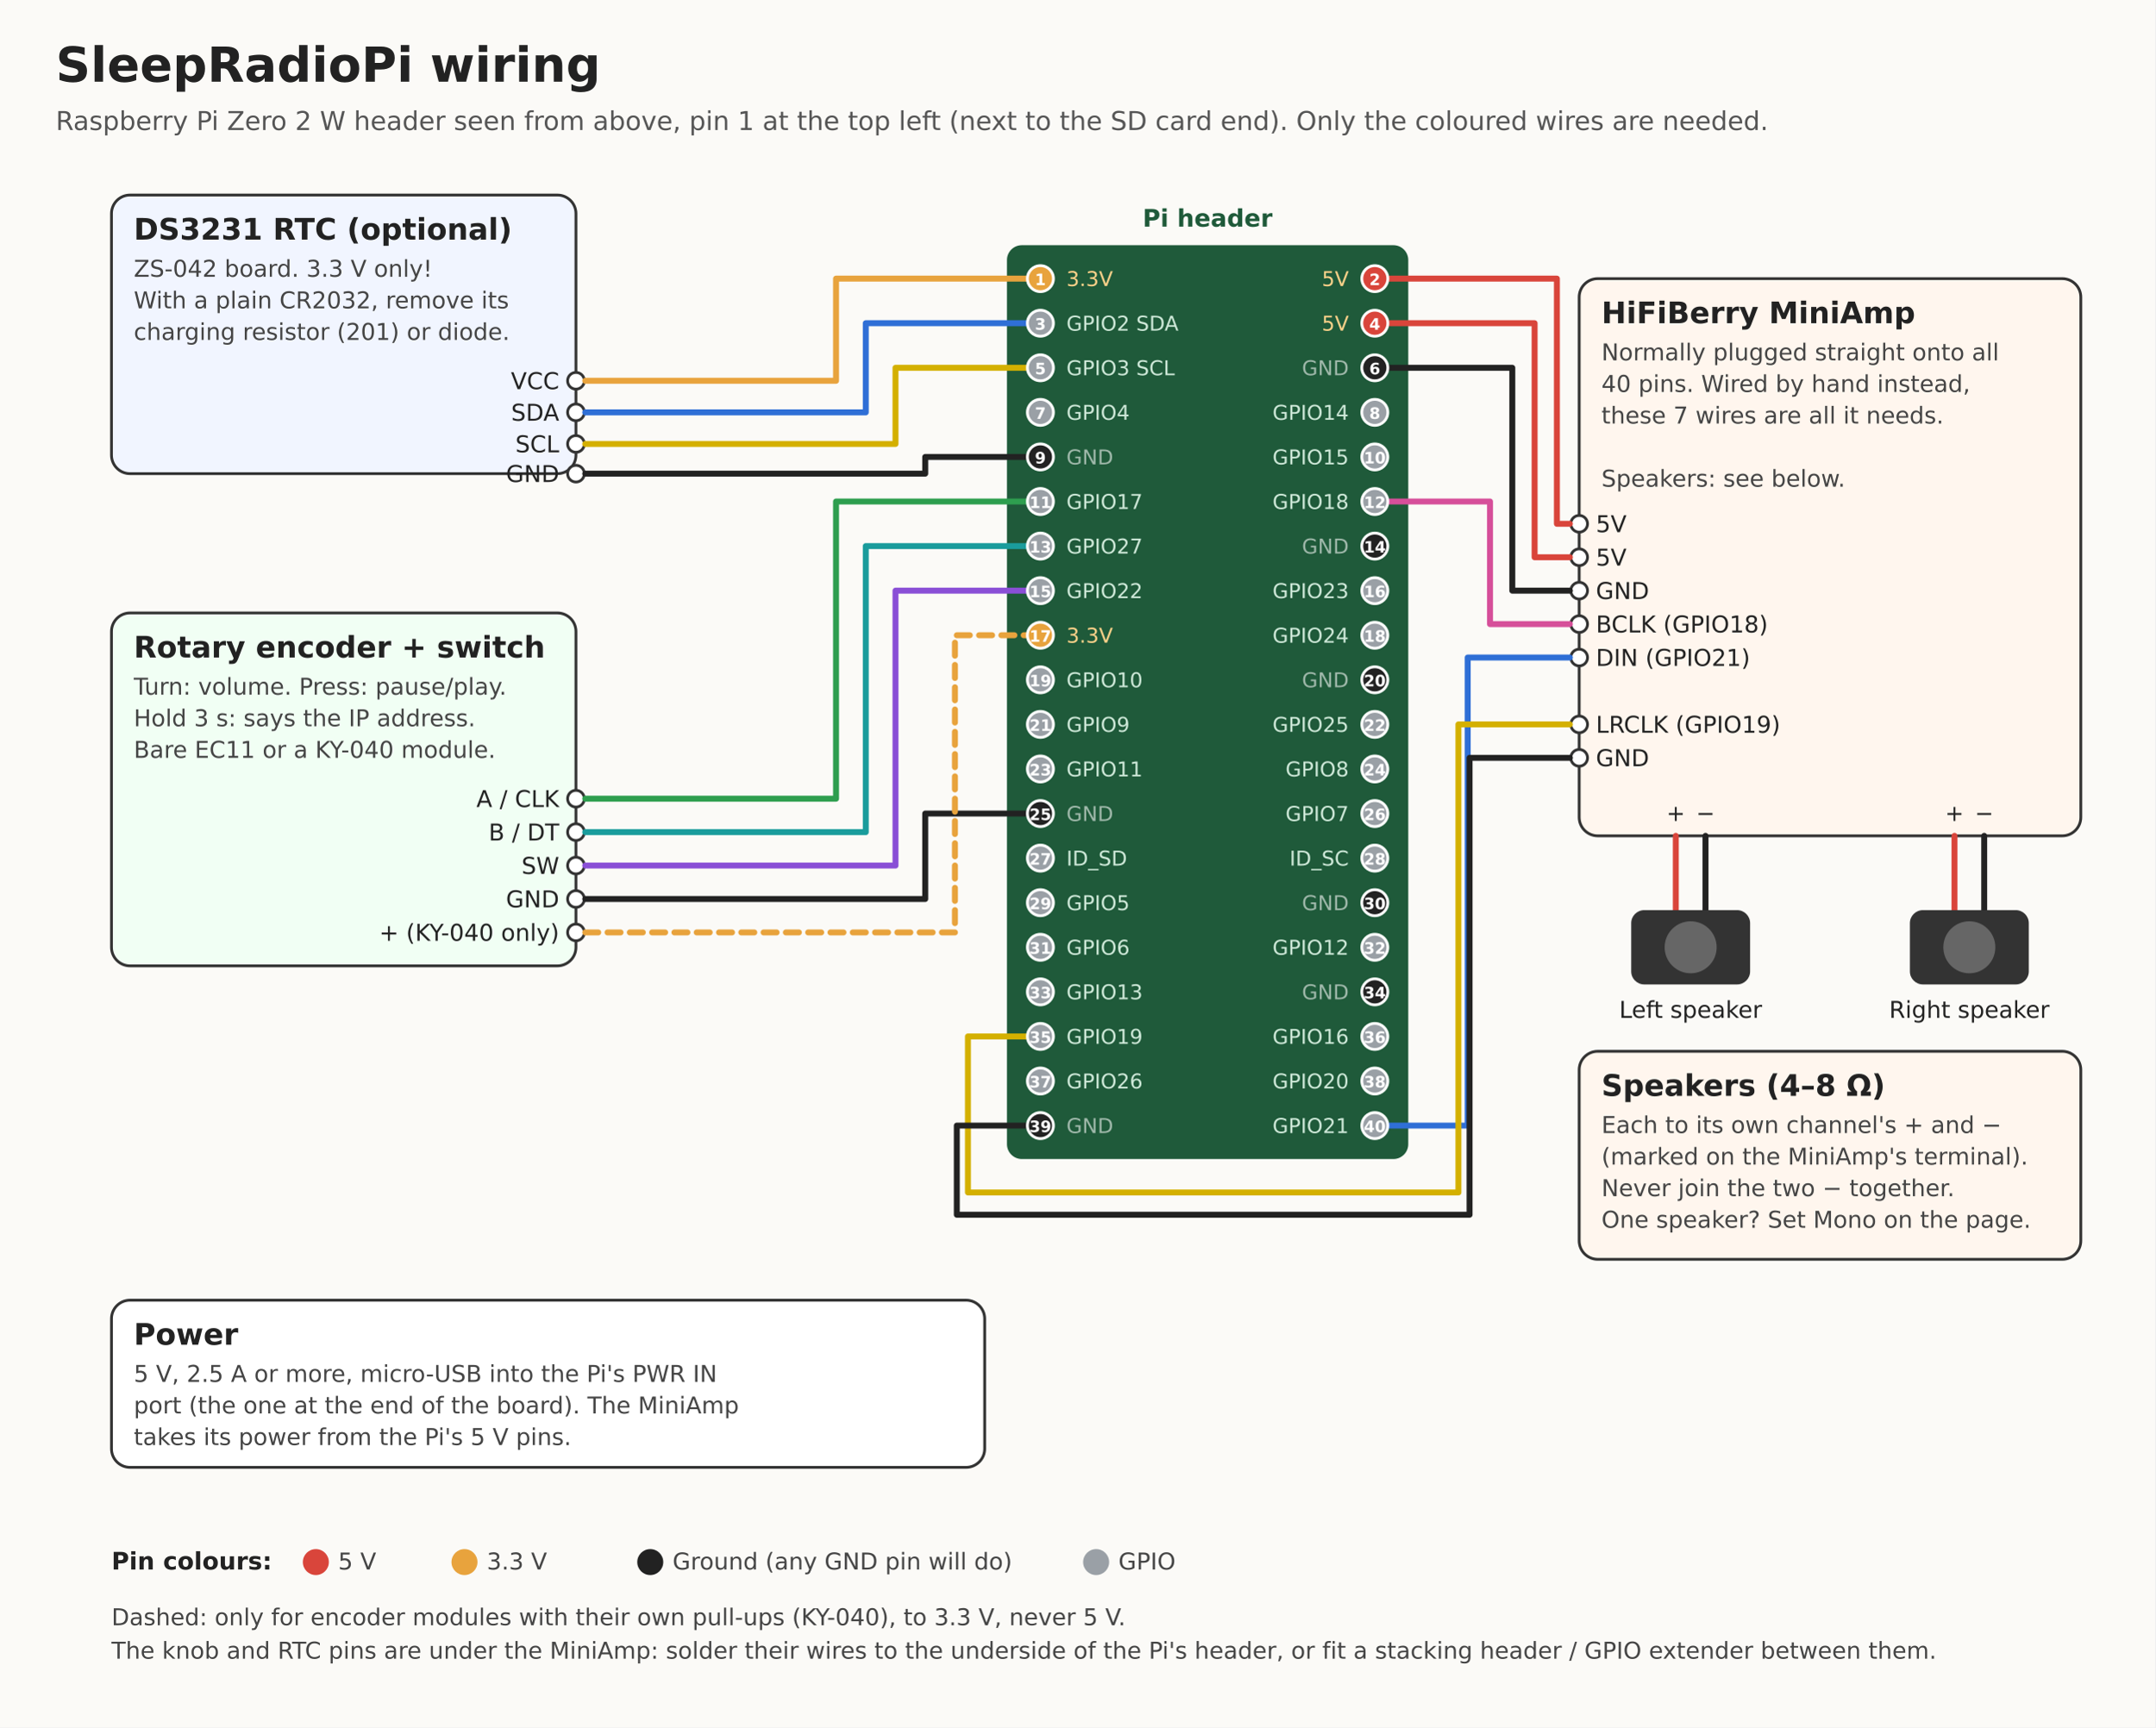
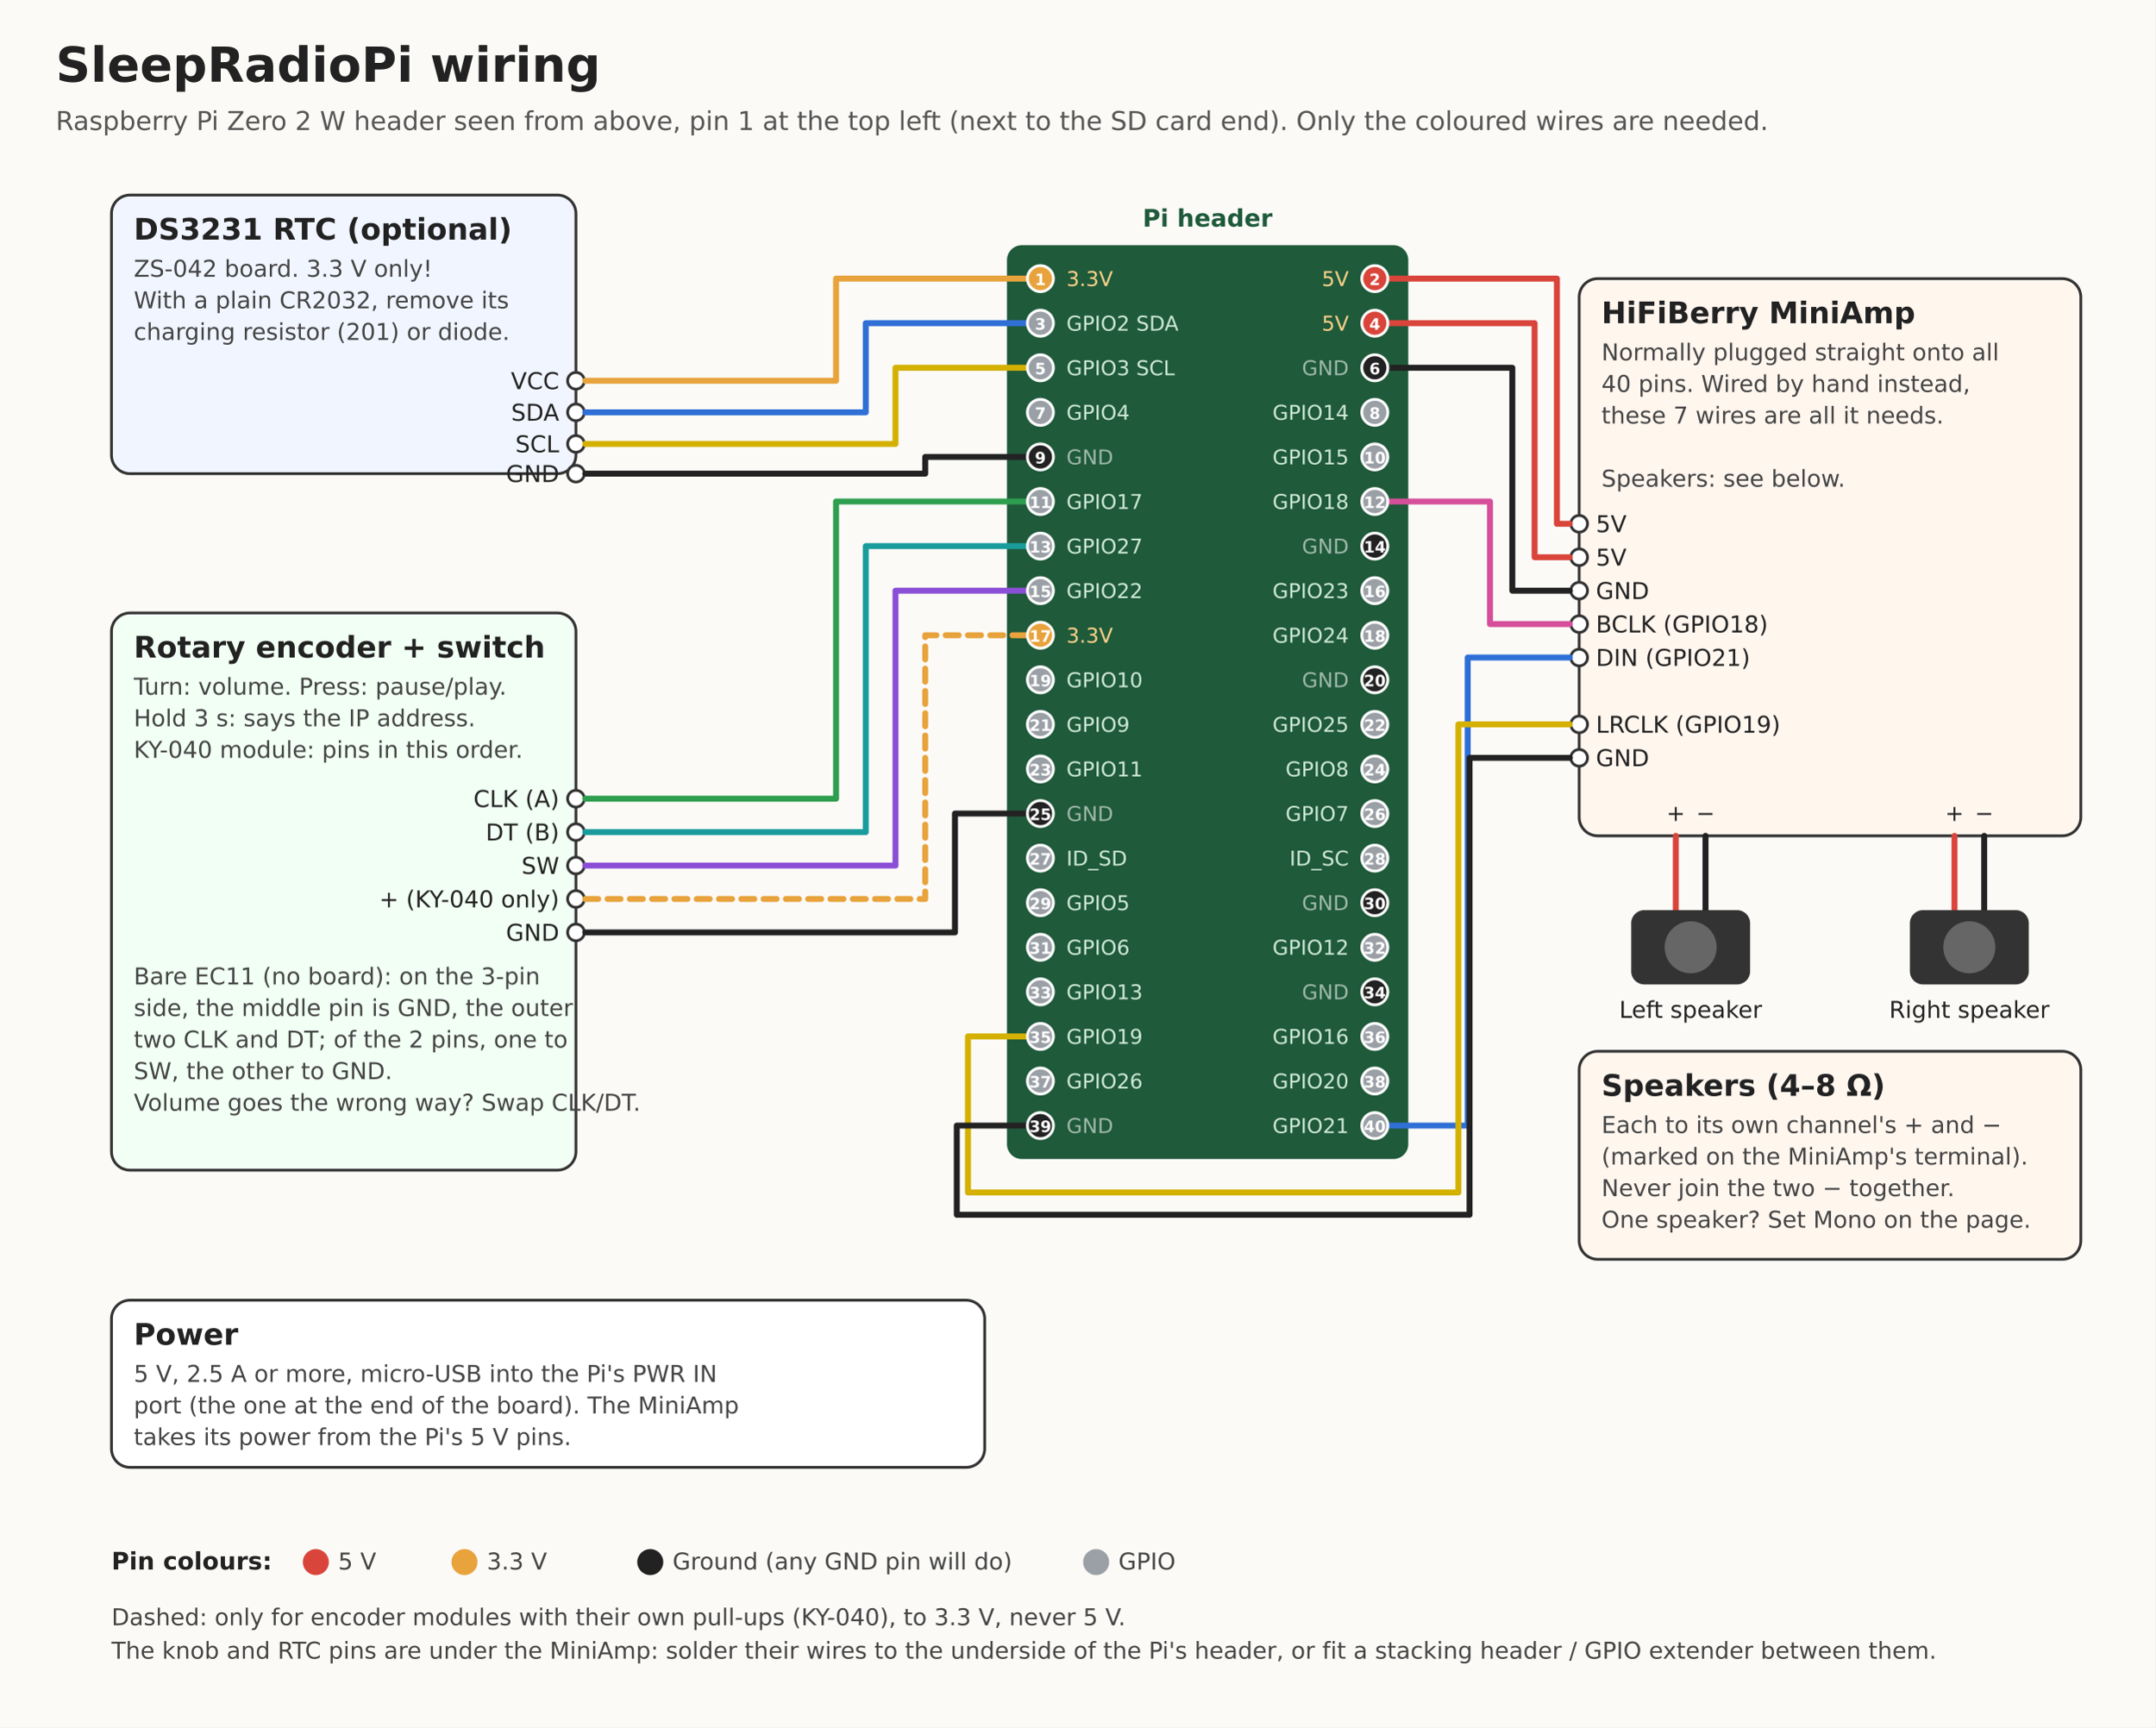
<svg xmlns="http://www.w3.org/2000/svg" viewBox="0 0 1160 930" width="1160" height="930" font-family="DejaVu Sans, Liberation Sans, Arial, sans-serif">
  <rect width="1160" height="930" fill="#fbfaf7" />
  <text x="30" y="44" font-size="26" font-weight="bold" fill="#222">SleepRadioPi wiring</text>
  <text x="30" y="70" font-size="14" fill="#555">Raspberry Pi Zero 2 W header seen from above, pin 1 at the top left (next to the SD card end). Only the coloured wires are needed.</text>
  <rect x="542" y="132" width="216" height="492" rx="8" fill="#1f5a3a" />
  <text x="650.0" y="122" font-size="13" fill="#1f5a3a" text-anchor="middle" font-weight="bold">Pi header</text>
  <rect x="60" y="105" width="250" height="150" rx="10" fill="#f1f5ff" stroke="#333" stroke-width="1.5" />
  <text x="72" y="129" font-size="16" font-weight="bold" fill="#222">DS3231 RTC (optional)</text>
  <text x="72" y="149" font-size="12.5" fill="#444">ZS-042 board. 3.3 V only!</text>
  <text x="72" y="166" font-size="12.5" fill="#444">With a plain CR2032, remove its</text>
  <text x="72" y="183" font-size="12.5" fill="#444">charging resistor (201) or diode.</text>
-   <rect x="60" y="330" width="250" height="190" rx="10" fill="#f1fff4" stroke="#333" stroke-width="1.5" />
+   <rect x="60" y="330" width="250" height="300" rx="10" fill="#f1fff4" stroke="#333" stroke-width="1.5" />
  <text x="72" y="354" font-size="16" font-weight="bold" fill="#222">Rotary encoder + switch</text>
  <text x="72" y="374" font-size="12.5" fill="#444">Turn: volume. Press: pause/play.</text>
  <text x="72" y="391" font-size="12.5" fill="#444">Hold 3 s: says the IP address.</text>
-   <text x="72" y="408" font-size="12.5" fill="#444">Bare EC11 or a KY-040 module.</text>
+   <text x="72" y="408" font-size="12.5" fill="#444">KY-040 module: pins in this order.</text>
+   <text x="72" y="530" font-size="12.5" fill="#444">Bare EC11 (no board): on the 3-pin</text>
+   <text x="72" y="547" font-size="12.5" fill="#444">side, the middle pin is GND, the outer</text>
+   <text x="72" y="564" font-size="12.5" fill="#444">two CLK and DT; of the 2 pins, one to</text>
+   <text x="72" y="581" font-size="12.5" fill="#444">SW, the other to GND.</text>
+   <text x="72" y="598" font-size="12.5" fill="#444">Volume goes the wrong way? Swap CLK/DT.</text>
  <rect x="850" y="150" width="270" height="300" rx="10" fill="#fff6ee" stroke="#333" stroke-width="1.5" />
  <text x="862" y="174" font-size="16" font-weight="bold" fill="#222">HiFiBerry MiniAmp</text>
  <text x="862" y="194" font-size="12.5" fill="#444">Normally plugged straight onto all</text>
  <text x="862" y="211" font-size="12.5" fill="#444">40 pins. Wired by hand instead,</text>
  <text x="862" y="228" font-size="12.5" fill="#444">these 7 wires are all it needs.</text>
  <text x="862" y="245" font-size="12.5" fill="#444" />
  <text x="862" y="262" font-size="12.5" fill="#444">Speakers: see below.</text>
  <circle cx="310" cy="205" r="4.5" fill="#fff" stroke="#333" stroke-width="1.5" />
  <text x="301" y="209.5" font-size="12.5" fill="#222" text-anchor="end">VCC</text>
  <circle cx="310" cy="222" r="4.5" fill="#fff" stroke="#333" stroke-width="1.5" />
  <text x="301" y="226.5" font-size="12.5" fill="#222" text-anchor="end">SDA</text>
  <circle cx="310" cy="239" r="4.5" fill="#fff" stroke="#333" stroke-width="1.5" />
  <text x="301" y="243.5" font-size="12.5" fill="#222" text-anchor="end">SCL</text>
  <circle cx="310" cy="255" r="4.5" fill="#fff" stroke="#333" stroke-width="1.5" />
  <text x="301" y="259.5" font-size="12.5" fill="#222" text-anchor="end">GND</text>
  <circle cx="310" cy="430" r="4.5" fill="#fff" stroke="#333" stroke-width="1.5" />
-   <text x="301" y="434.5" font-size="12.5" fill="#222" text-anchor="end">A / CLK</text>
+   <text x="301" y="434.5" font-size="12.5" fill="#222" text-anchor="end">CLK (A)</text>
  <circle cx="310" cy="448" r="4.5" fill="#fff" stroke="#333" stroke-width="1.5" />
-   <text x="301" y="452.5" font-size="12.5" fill="#222" text-anchor="end">B / DT</text>
+   <text x="301" y="452.5" font-size="12.5" fill="#222" text-anchor="end">DT (B)</text>
  <circle cx="310" cy="466" r="4.5" fill="#fff" stroke="#333" stroke-width="1.5" />
  <text x="301" y="470.5" font-size="12.5" fill="#222" text-anchor="end">SW</text>
  <circle cx="310" cy="484" r="4.5" fill="#fff" stroke="#333" stroke-width="1.5" />
-   <text x="301" y="488.5" font-size="12.5" fill="#222" text-anchor="end">GND</text>
+   <text x="301" y="488.5" font-size="12.5" fill="#222" text-anchor="end">+ (KY-040 only)</text>
  <circle cx="310" cy="502" r="4.5" fill="#fff" stroke="#333" stroke-width="1.5" />
-   <text x="301" y="506.5" font-size="12.5" fill="#222" text-anchor="end">+ (KY-040 only)</text>
+   <text x="301" y="506.5" font-size="12.5" fill="#222" text-anchor="end">GND</text>
  <circle cx="850" cy="282" r="4.5" fill="#fff" stroke="#333" stroke-width="1.5" />
  <text x="859" y="286.5" font-size="12.5" fill="#222" text-anchor="start">5V</text>
  <circle cx="850" cy="300" r="4.5" fill="#fff" stroke="#333" stroke-width="1.5" />
  <text x="859" y="304.5" font-size="12.5" fill="#222" text-anchor="start">5V</text>
  <circle cx="850" cy="318" r="4.5" fill="#fff" stroke="#333" stroke-width="1.5" />
  <text x="859" y="322.5" font-size="12.5" fill="#222" text-anchor="start">GND</text>
  <circle cx="850" cy="336" r="4.5" fill="#fff" stroke="#333" stroke-width="1.5" />
  <text x="859" y="340.5" font-size="12.5" fill="#222" text-anchor="start">BCLK (GPIO18)</text>
  <circle cx="850" cy="354" r="4.5" fill="#fff" stroke="#333" stroke-width="1.5" />
  <text x="859" y="358.5" font-size="12.5" fill="#222" text-anchor="start">DIN (GPIO21)</text>
  <circle cx="850" cy="390" r="4.5" fill="#fff" stroke="#333" stroke-width="1.5" />
  <text x="859" y="394.5" font-size="12.5" fill="#222" text-anchor="start">LRCLK (GPIO19)</text>
  <circle cx="850" cy="408" r="4.5" fill="#fff" stroke="#333" stroke-width="1.5" />
  <text x="859" y="412.5" font-size="12.5" fill="#222" text-anchor="start">GND</text>
  <path d="M315.0,205.0 L450.0,205.0 L450.0,150.0 L560.0,150.0" fill="none" stroke="#e8a33d" stroke-width="3.2" stroke-linecap="round" stroke-linejoin="round" />
  <path d="M315.0,222.0 L466.0,222.0 L466.0,174.0 L560.0,174.0" fill="none" stroke="#2f6fd6" stroke-width="3.2" stroke-linecap="round" stroke-linejoin="round" />
  <path d="M315.0,239.0 L482.0,239.0 L482.0,198.0 L560.0,198.0" fill="none" stroke="#d4b000" stroke-width="3.2" stroke-linecap="round" stroke-linejoin="round" />
  <path d="M315.0,255.0 L498.0,255.0 L498.0,246.0 L560.0,246.0" fill="none" stroke="#222" stroke-width="3.2" stroke-linecap="round" stroke-linejoin="round" />
  <path d="M315.0,430.0 L450.0,430.0 L450.0,270.0 L560.0,270.0" fill="none" stroke="#2e9e4f" stroke-width="3.2" stroke-linecap="round" stroke-linejoin="round" />
  <path d="M315.0,448.0 L466.0,448.0 L466.0,294.0 L560.0,294.0" fill="none" stroke="#1a9c9c" stroke-width="3.2" stroke-linecap="round" stroke-linejoin="round" />
  <path d="M315.0,466.0 L482.0,466.0 L482.0,318.0 L560.0,318.0" fill="none" stroke="#8a4fd6" stroke-width="3.2" stroke-linecap="round" stroke-linejoin="round" />
-   <path d="M315.0,484.0 L498.0,484.0 L498.0,438.0 L560.0,438.0" fill="none" stroke="#222" stroke-width="3.2" stroke-linecap="round" stroke-linejoin="round" />
-   <path d="M315.0,502.0 L514.0,502.0 L514.0,342.0 L560.0,342.0" fill="none" stroke="#e8a33d" stroke-width="3.2" stroke-linecap="round" stroke-linejoin="round" stroke-dasharray="7 5" />
+   <path d="M315.0,484.0 L498.0,484.0 L498.0,342.0 L560.0,342.0" fill="none" stroke="#e8a33d" stroke-width="3.2" stroke-linecap="round" stroke-linejoin="round" stroke-dasharray="7 5" />
+   <path d="M315.0,502.0 L514.0,502.0 L514.0,438.0 L560.0,438.0" fill="none" stroke="#222" stroke-width="3.2" stroke-linecap="round" stroke-linejoin="round" />
  <path d="M845.0,282.0 L838.0,282.0 L838.0,150.0 L740.0,150.0" fill="none" stroke="#d9453b" stroke-width="3.2" stroke-linecap="round" stroke-linejoin="round" />
  <path d="M845.0,300.0 L826.0,300.0 L826.0,174.0 L740.0,174.0" fill="none" stroke="#d9453b" stroke-width="3.2" stroke-linecap="round" stroke-linejoin="round" />
  <path d="M845.0,318.0 L814.0,318.0 L814.0,198.0 L740.0,198.0" fill="none" stroke="#222" stroke-width="3.2" stroke-linecap="round" stroke-linejoin="round" />
  <path d="M845.0,336.0 L802.0,336.0 L802.0,270.0 L740.0,270.0" fill="none" stroke="#d64f9a" stroke-width="3.2" stroke-linecap="round" stroke-linejoin="round" />
  <path d="M845.0,354.0 L790.0,354.0 L790.0,606.0 L740.0,606.0" fill="none" stroke="#2f6fd6" stroke-width="3.2" stroke-linecap="round" stroke-linejoin="round" />
  <path d="M845.0,390.0 L785.0,390.0 L785.0,642.0 L521.0,642.0 L521.0,558.0 L560.0,558.0" fill="none" stroke="#d4b000" stroke-width="3.2" stroke-linecap="round" stroke-linejoin="round" />
  <path d="M845.0,408.0 L791.0,408.0 L791.0,654.0 L515.0,654.0 L515.0,606.0 L560.0,606.0" fill="none" stroke="#222" stroke-width="3.2" stroke-linecap="round" stroke-linejoin="round" />
  <circle cx="560" cy="150" r="7" fill="#e8a33d" stroke="#fff" stroke-width="1.5" />
  <text x="560" y="153.5" font-size="8.5" fill="#fff" text-anchor="middle" font-weight="bold">1</text>
  <text x="574" y="154" font-size="11" fill="#ffd28a">3.3V</text>
  <circle cx="740" cy="150" r="7" fill="#d9453b" stroke="#fff" stroke-width="1.5" />
  <text x="740" y="153.5" font-size="8.5" fill="#fff" text-anchor="middle" font-weight="bold">2</text>
  <text x="726" y="154" font-size="11" fill="#ffd28a" text-anchor="end">5V</text>
  <circle cx="560" cy="174" r="7" fill="#9aa0a6" stroke="#fff" stroke-width="1.5" />
  <text x="560" y="177.5" font-size="8.5" fill="#fff" text-anchor="middle" font-weight="bold">3</text>
  <text x="574" y="178" font-size="11" fill="#cfe9d9">GPIO2 SDA</text>
  <circle cx="740" cy="174" r="7" fill="#d9453b" stroke="#fff" stroke-width="1.5" />
  <text x="740" y="177.5" font-size="8.5" fill="#fff" text-anchor="middle" font-weight="bold">4</text>
  <text x="726" y="178" font-size="11" fill="#ffd28a" text-anchor="end">5V</text>
  <circle cx="560" cy="198" r="7" fill="#9aa0a6" stroke="#fff" stroke-width="1.5" />
  <text x="560" y="201.5" font-size="8.5" fill="#fff" text-anchor="middle" font-weight="bold">5</text>
  <text x="574" y="202" font-size="11" fill="#cfe9d9">GPIO3 SCL</text>
  <circle cx="740" cy="198" r="7" fill="#222" stroke="#fff" stroke-width="1.5" />
  <text x="740" y="201.5" font-size="8.5" fill="#fff" text-anchor="middle" font-weight="bold">6</text>
  <text x="726" y="202" font-size="11" fill="#9fb8aa" text-anchor="end">GND</text>
  <circle cx="560" cy="222" r="7" fill="#9aa0a6" stroke="#fff" stroke-width="1.5" />
  <text x="560" y="225.5" font-size="8.5" fill="#fff" text-anchor="middle" font-weight="bold">7</text>
  <text x="574" y="226" font-size="11" fill="#cfe9d9">GPIO4</text>
  <circle cx="740" cy="222" r="7" fill="#9aa0a6" stroke="#fff" stroke-width="1.5" />
  <text x="740" y="225.5" font-size="8.5" fill="#fff" text-anchor="middle" font-weight="bold">8</text>
  <text x="726" y="226" font-size="11" fill="#cfe9d9" text-anchor="end">GPIO14</text>
  <circle cx="560" cy="246" r="7" fill="#222" stroke="#fff" stroke-width="1.5" />
  <text x="560" y="249.5" font-size="8.5" fill="#fff" text-anchor="middle" font-weight="bold">9</text>
  <text x="574" y="250" font-size="11" fill="#9fb8aa">GND</text>
  <circle cx="740" cy="246" r="7" fill="#9aa0a6" stroke="#fff" stroke-width="1.5" />
  <text x="740" y="249.5" font-size="8.5" fill="#fff" text-anchor="middle" font-weight="bold">10</text>
  <text x="726" y="250" font-size="11" fill="#cfe9d9" text-anchor="end">GPIO15</text>
  <circle cx="560" cy="270" r="7" fill="#9aa0a6" stroke="#fff" stroke-width="1.5" />
  <text x="560" y="273.5" font-size="8.5" fill="#fff" text-anchor="middle" font-weight="bold">11</text>
  <text x="574" y="274" font-size="11" fill="#cfe9d9">GPIO17</text>
  <circle cx="740" cy="270" r="7" fill="#9aa0a6" stroke="#fff" stroke-width="1.5" />
  <text x="740" y="273.5" font-size="8.5" fill="#fff" text-anchor="middle" font-weight="bold">12</text>
  <text x="726" y="274" font-size="11" fill="#cfe9d9" text-anchor="end">GPIO18</text>
  <circle cx="560" cy="294" r="7" fill="#9aa0a6" stroke="#fff" stroke-width="1.5" />
  <text x="560" y="297.5" font-size="8.5" fill="#fff" text-anchor="middle" font-weight="bold">13</text>
  <text x="574" y="298" font-size="11" fill="#cfe9d9">GPIO27</text>
  <circle cx="740" cy="294" r="7" fill="#222" stroke="#fff" stroke-width="1.5" />
  <text x="740" y="297.5" font-size="8.5" fill="#fff" text-anchor="middle" font-weight="bold">14</text>
  <text x="726" y="298" font-size="11" fill="#9fb8aa" text-anchor="end">GND</text>
  <circle cx="560" cy="318" r="7" fill="#9aa0a6" stroke="#fff" stroke-width="1.5" />
  <text x="560" y="321.5" font-size="8.5" fill="#fff" text-anchor="middle" font-weight="bold">15</text>
  <text x="574" y="322" font-size="11" fill="#cfe9d9">GPIO22</text>
  <circle cx="740" cy="318" r="7" fill="#9aa0a6" stroke="#fff" stroke-width="1.5" />
  <text x="740" y="321.5" font-size="8.5" fill="#fff" text-anchor="middle" font-weight="bold">16</text>
  <text x="726" y="322" font-size="11" fill="#cfe9d9" text-anchor="end">GPIO23</text>
  <circle cx="560" cy="342" r="7" fill="#e8a33d" stroke="#fff" stroke-width="1.5" />
  <text x="560" y="345.5" font-size="8.5" fill="#fff" text-anchor="middle" font-weight="bold">17</text>
  <text x="574" y="346" font-size="11" fill="#ffd28a">3.3V</text>
  <circle cx="740" cy="342" r="7" fill="#9aa0a6" stroke="#fff" stroke-width="1.5" />
  <text x="740" y="345.5" font-size="8.5" fill="#fff" text-anchor="middle" font-weight="bold">18</text>
  <text x="726" y="346" font-size="11" fill="#cfe9d9" text-anchor="end">GPIO24</text>
  <circle cx="560" cy="366" r="7" fill="#9aa0a6" stroke="#fff" stroke-width="1.5" />
  <text x="560" y="369.5" font-size="8.5" fill="#fff" text-anchor="middle" font-weight="bold">19</text>
  <text x="574" y="370" font-size="11" fill="#cfe9d9">GPIO10</text>
  <circle cx="740" cy="366" r="7" fill="#222" stroke="#fff" stroke-width="1.5" />
  <text x="740" y="369.5" font-size="8.5" fill="#fff" text-anchor="middle" font-weight="bold">20</text>
  <text x="726" y="370" font-size="11" fill="#9fb8aa" text-anchor="end">GND</text>
  <circle cx="560" cy="390" r="7" fill="#9aa0a6" stroke="#fff" stroke-width="1.5" />
  <text x="560" y="393.5" font-size="8.5" fill="#fff" text-anchor="middle" font-weight="bold">21</text>
  <text x="574" y="394" font-size="11" fill="#cfe9d9">GPIO9</text>
  <circle cx="740" cy="390" r="7" fill="#9aa0a6" stroke="#fff" stroke-width="1.5" />
  <text x="740" y="393.5" font-size="8.5" fill="#fff" text-anchor="middle" font-weight="bold">22</text>
  <text x="726" y="394" font-size="11" fill="#cfe9d9" text-anchor="end">GPIO25</text>
  <circle cx="560" cy="414" r="7" fill="#9aa0a6" stroke="#fff" stroke-width="1.5" />
  <text x="560" y="417.5" font-size="8.5" fill="#fff" text-anchor="middle" font-weight="bold">23</text>
  <text x="574" y="418" font-size="11" fill="#cfe9d9">GPIO11</text>
  <circle cx="740" cy="414" r="7" fill="#9aa0a6" stroke="#fff" stroke-width="1.5" />
  <text x="740" y="417.5" font-size="8.5" fill="#fff" text-anchor="middle" font-weight="bold">24</text>
  <text x="726" y="418" font-size="11" fill="#cfe9d9" text-anchor="end">GPIO8</text>
  <circle cx="560" cy="438" r="7" fill="#222" stroke="#fff" stroke-width="1.5" />
  <text x="560" y="441.5" font-size="8.5" fill="#fff" text-anchor="middle" font-weight="bold">25</text>
  <text x="574" y="442" font-size="11" fill="#9fb8aa">GND</text>
  <circle cx="740" cy="438" r="7" fill="#9aa0a6" stroke="#fff" stroke-width="1.5" />
  <text x="740" y="441.5" font-size="8.5" fill="#fff" text-anchor="middle" font-weight="bold">26</text>
  <text x="726" y="442" font-size="11" fill="#cfe9d9" text-anchor="end">GPIO7</text>
  <circle cx="560" cy="462" r="7" fill="#9aa0a6" stroke="#fff" stroke-width="1.5" />
  <text x="560" y="465.5" font-size="8.5" fill="#fff" text-anchor="middle" font-weight="bold">27</text>
  <text x="574" y="466" font-size="11" fill="#cfe9d9">ID_SD</text>
  <circle cx="740" cy="462" r="7" fill="#9aa0a6" stroke="#fff" stroke-width="1.5" />
  <text x="740" y="465.5" font-size="8.5" fill="#fff" text-anchor="middle" font-weight="bold">28</text>
  <text x="726" y="466" font-size="11" fill="#cfe9d9" text-anchor="end">ID_SC</text>
  <circle cx="560" cy="486" r="7" fill="#9aa0a6" stroke="#fff" stroke-width="1.5" />
  <text x="560" y="489.5" font-size="8.5" fill="#fff" text-anchor="middle" font-weight="bold">29</text>
  <text x="574" y="490" font-size="11" fill="#cfe9d9">GPIO5</text>
  <circle cx="740" cy="486" r="7" fill="#222" stroke="#fff" stroke-width="1.5" />
  <text x="740" y="489.5" font-size="8.5" fill="#fff" text-anchor="middle" font-weight="bold">30</text>
  <text x="726" y="490" font-size="11" fill="#9fb8aa" text-anchor="end">GND</text>
  <circle cx="560" cy="510" r="7" fill="#9aa0a6" stroke="#fff" stroke-width="1.5" />
  <text x="560" y="513.5" font-size="8.5" fill="#fff" text-anchor="middle" font-weight="bold">31</text>
  <text x="574" y="514" font-size="11" fill="#cfe9d9">GPIO6</text>
  <circle cx="740" cy="510" r="7" fill="#9aa0a6" stroke="#fff" stroke-width="1.5" />
  <text x="740" y="513.5" font-size="8.5" fill="#fff" text-anchor="middle" font-weight="bold">32</text>
  <text x="726" y="514" font-size="11" fill="#cfe9d9" text-anchor="end">GPIO12</text>
  <circle cx="560" cy="534" r="7" fill="#9aa0a6" stroke="#fff" stroke-width="1.5" />
  <text x="560" y="537.5" font-size="8.5" fill="#fff" text-anchor="middle" font-weight="bold">33</text>
  <text x="574" y="538" font-size="11" fill="#cfe9d9">GPIO13</text>
  <circle cx="740" cy="534" r="7" fill="#222" stroke="#fff" stroke-width="1.5" />
  <text x="740" y="537.5" font-size="8.5" fill="#fff" text-anchor="middle" font-weight="bold">34</text>
  <text x="726" y="538" font-size="11" fill="#9fb8aa" text-anchor="end">GND</text>
  <circle cx="560" cy="558" r="7" fill="#9aa0a6" stroke="#fff" stroke-width="1.5" />
  <text x="560" y="561.5" font-size="8.5" fill="#fff" text-anchor="middle" font-weight="bold">35</text>
  <text x="574" y="562" font-size="11" fill="#cfe9d9">GPIO19</text>
  <circle cx="740" cy="558" r="7" fill="#9aa0a6" stroke="#fff" stroke-width="1.5" />
  <text x="740" y="561.5" font-size="8.5" fill="#fff" text-anchor="middle" font-weight="bold">36</text>
  <text x="726" y="562" font-size="11" fill="#cfe9d9" text-anchor="end">GPIO16</text>
  <circle cx="560" cy="582" r="7" fill="#9aa0a6" stroke="#fff" stroke-width="1.5" />
  <text x="560" y="585.5" font-size="8.5" fill="#fff" text-anchor="middle" font-weight="bold">37</text>
  <text x="574" y="586" font-size="11" fill="#cfe9d9">GPIO26</text>
  <circle cx="740" cy="582" r="7" fill="#9aa0a6" stroke="#fff" stroke-width="1.5" />
  <text x="740" y="585.5" font-size="8.5" fill="#fff" text-anchor="middle" font-weight="bold">38</text>
  <text x="726" y="586" font-size="11" fill="#cfe9d9" text-anchor="end">GPIO20</text>
  <circle cx="560" cy="606" r="7" fill="#222" stroke="#fff" stroke-width="1.5" />
  <text x="560" y="609.5" font-size="8.5" fill="#fff" text-anchor="middle" font-weight="bold">39</text>
  <text x="574" y="610" font-size="11" fill="#9fb8aa">GND</text>
  <circle cx="740" cy="606" r="7" fill="#9aa0a6" stroke="#fff" stroke-width="1.5" />
  <text x="740" y="609.5" font-size="8.5" fill="#fff" text-anchor="middle" font-weight="bold">40</text>
  <text x="726" y="610" font-size="11" fill="#cfe9d9" text-anchor="end">GPIO21</text>
  <path d="M902.0,450.0 L902.0,490.0" fill="none" stroke="#d9453b" stroke-width="3.2" stroke-linecap="round" stroke-linejoin="round" />
  <path d="M918.0,450.0 L918.0,490.0" fill="none" stroke="#222" stroke-width="3.2" stroke-linecap="round" stroke-linejoin="round" />
  <text x="902" y="442" font-size="12" fill="#222" text-anchor="middle">+</text>
  <text x="918" y="442" font-size="12" fill="#222" text-anchor="middle">−</text>
  <rect x="878" y="490" width="64" height="40" rx="7" fill="#333" />
  <circle cx="910" cy="510" r="14" fill="#666" />
  <text x="910" y="548" font-size="12.5" fill="#222" text-anchor="middle">Left speaker</text>
  <path d="M1052.0,450.0 L1052.0,490.0" fill="none" stroke="#d9453b" stroke-width="3.2" stroke-linecap="round" stroke-linejoin="round" />
  <path d="M1068.0,450.0 L1068.0,490.0" fill="none" stroke="#222" stroke-width="3.2" stroke-linecap="round" stroke-linejoin="round" />
  <text x="1052" y="442" font-size="12" fill="#222" text-anchor="middle">+</text>
  <text x="1068" y="442" font-size="12" fill="#222" text-anchor="middle">−</text>
  <rect x="1028" y="490" width="64" height="40" rx="7" fill="#333" />
  <circle cx="1060" cy="510" r="14" fill="#666" />
  <text x="1060" y="548" font-size="12.5" fill="#222" text-anchor="middle">Right speaker</text>
  <rect x="850" y="566" width="270" height="112" rx="10" fill="#fff6ee" stroke="#333" stroke-width="1.5" />
  <text x="862" y="590" font-size="16" font-weight="bold" fill="#222">Speakers (4–8 Ω)</text>
  <text x="862" y="610" font-size="12.5" fill="#444">Each to its own channel's + and −</text>
  <text x="862" y="627" font-size="12.5" fill="#444">(marked on the MiniAmp's terminal).</text>
  <text x="862" y="644" font-size="12.5" fill="#444">Never join the two − together.</text>
  <text x="862" y="661" font-size="12.5" fill="#444">One speaker? Set Mono on the page.</text>
  <rect x="60" y="700" width="470" height="90" rx="10" fill="#fff" stroke="#333" stroke-width="1.5" />
  <text x="72" y="724" font-size="16" font-weight="bold" fill="#222">Power</text>
  <text x="72" y="744" font-size="12.5" fill="#444">5 V, 2.5 A or more, micro-USB into the Pi's PWR IN</text>
  <text x="72" y="761" font-size="12.5" fill="#444">port (the one at the end of the board). The MiniAmp</text>
  <text x="72" y="778" font-size="12.5" fill="#444">takes its power from the Pi's 5 V pins.</text>
  <text x="60" y="845" font-size="13" fill="#222" font-weight="bold">Pin colours:</text>
  <circle cx="170" cy="841" r="7" fill="#d9453b" />
  <text x="182" y="845" font-size="12.5" fill="#444">5 V</text>
  <circle cx="250" cy="841" r="7" fill="#e8a33d" />
  <text x="262" y="845" font-size="12.5" fill="#444">3.3 V</text>
  <circle cx="350" cy="841" r="7" fill="#222" />
  <text x="362" y="845" font-size="12.5" fill="#444">Ground (any GND pin will do)</text>
  <circle cx="590" cy="841" r="7" fill="#9aa0a6" />
  <text x="602" y="845" font-size="12.5" fill="#444">GPIO</text>
  <text x="60" y="875" font-size="12.5" fill="#444">Dashed: only for encoder modules with their own pull-ups (KY-040), to 3.3 V, never 5 V.</text>
  <text x="60" y="893" font-size="12.5" fill="#444">The knob and RTC pins are under the MiniAmp: solder their wires to the underside of the Pi's header, or fit a stacking header / GPIO extender between them.</text>
</svg>
